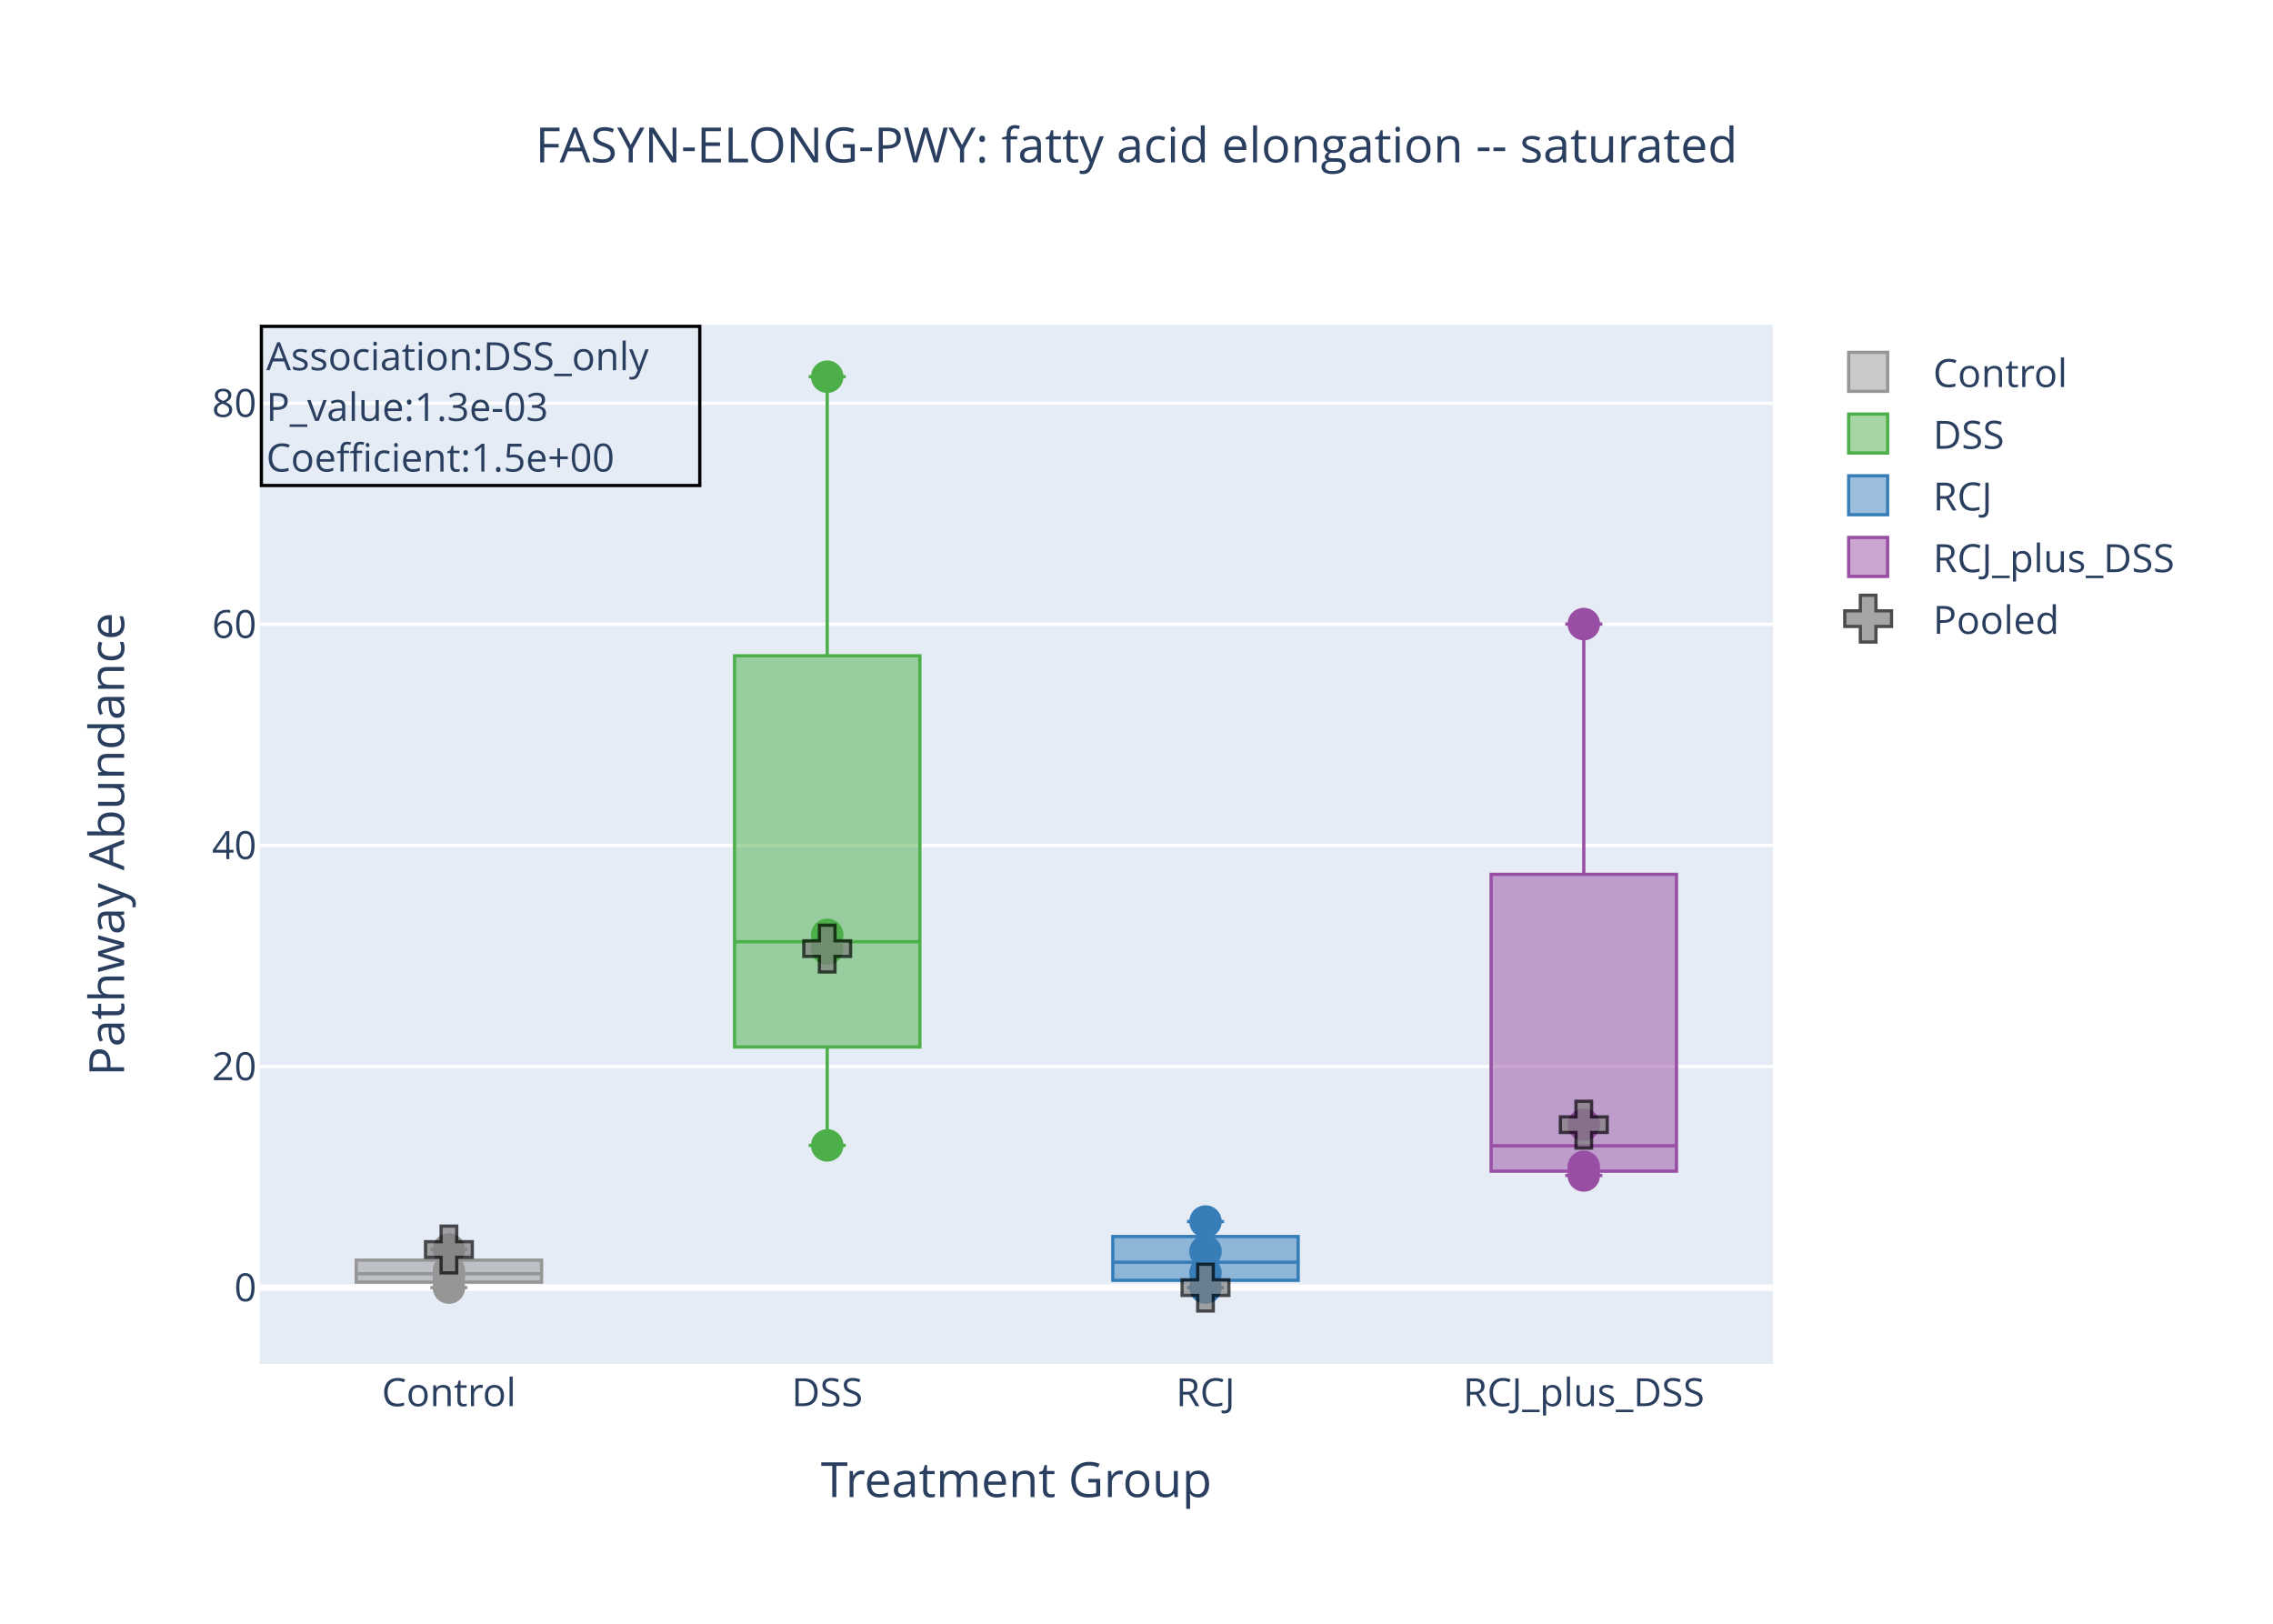
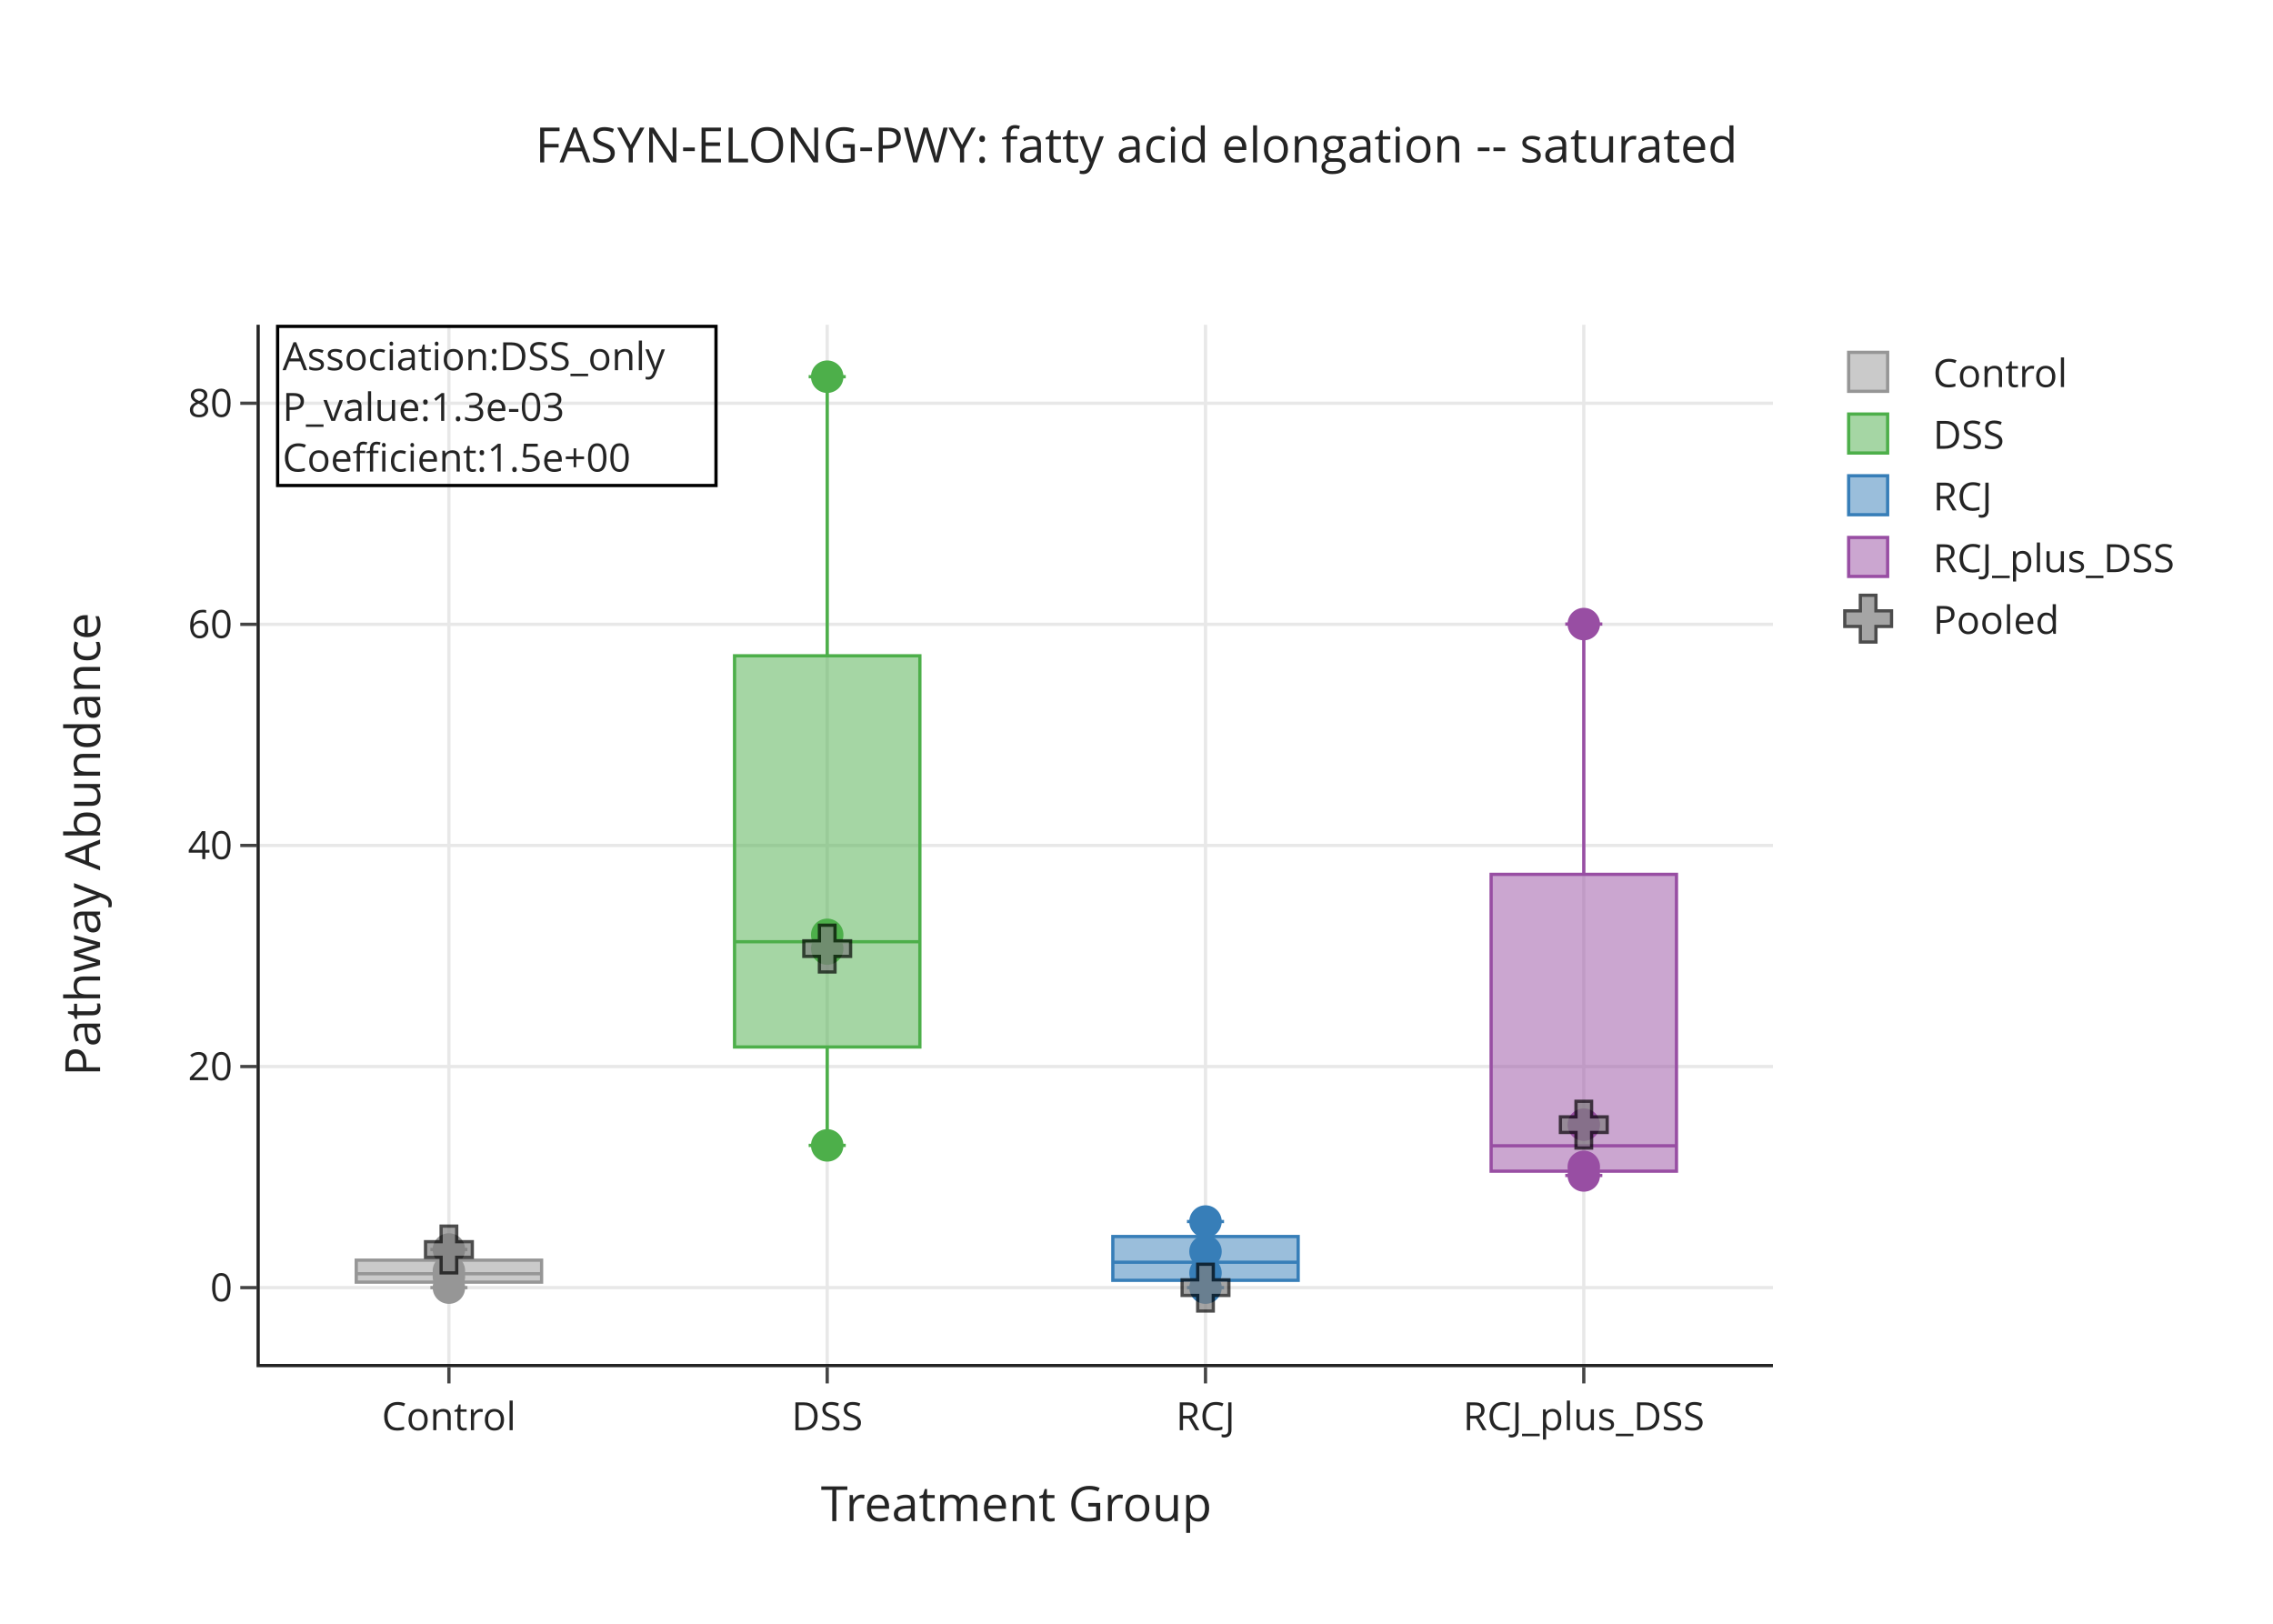
<svg xmlns="http://www.w3.org/2000/svg" class="main-svg" width="700" height="500" style="" viewBox="0 0 700 500">
  <rect x="0" y="0" width="700" height="500" style="fill: rgb(255, 255, 255); fill-opacity: 1;" />
-   <defs id="defs-9320e7">
+   <defs id="defs-617c99">
    <g class="clips">
-       <clipPath id="clip9320e7xyplot" class="plotclip">
+       <clipPath id="clip617c99xyplot" class="plotclip">
        <rect width="466" height="320" />
      </clipPath>
-       <clipPath class="axesclip" id="clip9320e7x">
+       <clipPath class="axesclip" id="clip617c99x">
        <rect x="80" y="0" width="466" height="500" />
      </clipPath>
-       <clipPath class="axesclip" id="clip9320e7y">
+       <clipPath class="axesclip" id="clip617c99y">
        <rect x="0" y="100" width="700" height="320" />
      </clipPath>
-       <clipPath class="axesclip" id="clip9320e7xy">
+       <clipPath class="axesclip" id="clip617c99xy">
        <rect x="80" y="100" width="466" height="320" />
      </clipPath>
    </g>
    <g class="gradients" />
    <g class="patterns" />
  </defs>
-   <g class="bglayer">
-     <rect class="bg" x="80" y="100" width="466" height="320" style="fill: rgb(229, 236, 246); fill-opacity: 1; stroke-width: 0;" />
-   </g>
+   <g class="bglayer" />
  <g class="layer-below">
    <g class="imagelayer" />
    <g class="shapelayer" />
  </g>
  <g class="cartesianlayer">
    <g class="subplot xy">
      <g class="layer-subplot">
        <g class="shapelayer" />
        <g class="imagelayer" />
      </g>
      <g class="minor-gridlayer">
        <g class="x" />
        <g class="y" />
      </g>
      <g class="gridlayer">
-         <g class="x" />
+         <g class="x">
+           <path class="xgrid crisp" transform="translate(138.25,0)" d="M0,100v320" style="stroke: rgb(232, 232, 232); stroke-opacity: 1; stroke-width: 1px;" />
+           <path class="xgrid crisp" transform="translate(254.75,0)" d="M0,100v320" style="stroke: rgb(232, 232, 232); stroke-opacity: 1; stroke-width: 1px;" />
+           <path class="xgrid crisp" transform="translate(371.25,0)" d="M0,100v320" style="stroke: rgb(232, 232, 232); stroke-opacity: 1; stroke-width: 1px;" />
+           <path class="xgrid crisp" transform="translate(487.75,0)" d="M0,100v320" style="stroke: rgb(232, 232, 232); stroke-opacity: 1; stroke-width: 1px;" />
+         </g>
        <g class="y">
-           <path class="ygrid crisp" transform="translate(0,328.42)" d="M80,0h466" style="stroke: rgb(255, 255, 255); stroke-opacity: 1; stroke-width: 1px;" />
-           <path class="ygrid crisp" transform="translate(0,260.34)" d="M80,0h466" style="stroke: rgb(255, 255, 255); stroke-opacity: 1; stroke-width: 1px;" />
-           <path class="ygrid crisp" transform="translate(0,192.25)" d="M80,0h466" style="stroke: rgb(255, 255, 255); stroke-opacity: 1; stroke-width: 1px;" />
-           <path class="ygrid crisp" transform="translate(0,124.17)" d="M80,0h466" style="stroke: rgb(255, 255, 255); stroke-opacity: 1; stroke-width: 1px;" />
-         </g>
-       </g>
-       <g class="zerolinelayer">
-         <path class="yzl zl crisp" transform="translate(0,396.5)" d="M80,0h466" style="stroke: rgb(255, 255, 255); stroke-opacity: 1; stroke-width: 2px;" />
-       </g>
+           <path class="ygrid crisp" transform="translate(0,396.5)" d="M80,0h466" style="stroke: rgb(232, 232, 232); stroke-opacity: 1; stroke-width: 1px;" />
+           <path class="ygrid crisp" transform="translate(0,328.42)" d="M80,0h466" style="stroke: rgb(232, 232, 232); stroke-opacity: 1; stroke-width: 1px;" />
+           <path class="ygrid crisp" transform="translate(0,260.34)" d="M80,0h466" style="stroke: rgb(232, 232, 232); stroke-opacity: 1; stroke-width: 1px;" />
+           <path class="ygrid crisp" transform="translate(0,192.25)" d="M80,0h466" style="stroke: rgb(232, 232, 232); stroke-opacity: 1; stroke-width: 1px;" />
+           <path class="ygrid crisp" transform="translate(0,124.17)" d="M80,0h466" style="stroke: rgb(232, 232, 232); stroke-opacity: 1; stroke-width: 1px;" />
+         </g>
+       </g>
+       <g class="zerolinelayer" />
      <path class="xlines-below" />
      <path class="ylines-below" />
      <g class="overlines-below" />
      <g class="xaxislayer-below" />
      <g class="yaxislayer-below" />
      <g class="overaxes-below" />
-       <g class="plot" transform="translate(80,100)" clip-path="url(#clip9320e7xyplot)">
+       <g class="plot" transform="translate(80,100)" clip-path="url(#clip617c99xyplot)">
        <g class="boxlayer mlayer">
          <g class="trace boxes" style="opacity: 1;">
            <path class="box" d="M29.71,292.22H86.79M29.71,294.81H86.79V288.04H29.71ZM58.25,294.81V296.5M58.25,288.04V284.76M52.54,296.5H63.96M52.54,284.76H63.96" style="vector-effect: non-scaling-stroke; stroke-width: 1px; stroke: rgb(150, 150, 150); stroke-opacity: 1; fill: rgb(150, 150, 150); fill-opacity: 0.5;" />
            <g class="points">
              <path class="point" transform="translate(58.25,296.5)" d="M5,0A5,5 0 1,1 0,-5A5,5 0 0,1 5,0Z" style="opacity: 1; stroke-width: 0px; fill: rgb(150, 150, 150); fill-opacity: 1;" />
              <path class="point" transform="translate(58.25,293.12)" d="M5,0A5,5 0 1,1 0,-5A5,5 0 0,1 5,0Z" style="opacity: 1; stroke-width: 0px; fill: rgb(150, 150, 150); fill-opacity: 1;" />
              <path class="point" transform="translate(58.25,291.33)" d="M5,0A5,5 0 1,1 0,-5A5,5 0 0,1 5,0Z" style="opacity: 1; stroke-width: 0px; fill: rgb(150, 150, 150); fill-opacity: 1;" />
              <path class="point" transform="translate(58.25,284.76)" d="M5,0A5,5 0 1,1 0,-5A5,5 0 0,1 5,0Z" style="opacity: 1; stroke-width: 0px; fill: rgb(150, 150, 150); fill-opacity: 1;" />
            </g>
          </g>
          <g class="trace boxes" style="opacity: 1;">
            <path class="box" d="M146.21,189.99H203.29M146.21,222.4H203.29V101.94H146.21ZM174.75,222.4V252.7M174.75,101.94V16M169.04,252.7H180.46M169.04,16H180.46" style="vector-effect: non-scaling-stroke; stroke-width: 1px; stroke: rgb(77, 175, 74); stroke-opacity: 1; fill: rgb(77, 175, 74); fill-opacity: 0.5;" />
            <g class="points">
              <path class="point" transform="translate(174.75,252.7)" d="M5,0A5,5 0 1,1 0,-5A5,5 0 0,1 5,0Z" style="opacity: 1; stroke-width: 0px; fill: rgb(77, 175, 74); fill-opacity: 1;" />
              <path class="point" transform="translate(174.75,192.1)" d="M5,0A5,5 0 1,1 0,-5A5,5 0 0,1 5,0Z" style="opacity: 1; stroke-width: 0px; fill: rgb(77, 175, 74); fill-opacity: 1;" />
              <path class="point" transform="translate(174.75,187.87)" d="M5,0A5,5 0 1,1 0,-5A5,5 0 0,1 5,0Z" style="opacity: 1; stroke-width: 0px; fill: rgb(77, 175, 74); fill-opacity: 1;" />
              <path class="point" transform="translate(174.75,16)" d="M5,0A5,5 0 1,1 0,-5A5,5 0 0,1 5,0Z" style="opacity: 1; stroke-width: 0px; fill: rgb(77, 175, 74); fill-opacity: 1;" />
            </g>
          </g>
          <g class="trace boxes" style="opacity: 1;">
            <path class="box" d="M262.71,288.68H319.79M262.71,294.25H319.79V280.76H262.71ZM291.25,294.25V296.5M291.25,280.76V276.15M285.54,296.5H296.96M285.54,276.15H296.96" style="vector-effect: non-scaling-stroke; stroke-width: 1px; stroke: rgb(55, 126, 184); stroke-opacity: 1; fill: rgb(55, 126, 184); fill-opacity: 0.5;" />
            <g class="points">
              <path class="point" transform="translate(291.25,296.5)" d="M5,0A5,5 0 1,1 0,-5A5,5 0 0,1 5,0Z" style="opacity: 1; stroke-width: 0px; fill: rgb(55, 126, 184); fill-opacity: 1;" />
              <path class="point" transform="translate(291.25,292)" d="M5,0A5,5 0 1,1 0,-5A5,5 0 0,1 5,0Z" style="opacity: 1; stroke-width: 0px; fill: rgb(55, 126, 184); fill-opacity: 1;" />
              <path class="point" transform="translate(291.25,285.37)" d="M5,0A5,5 0 1,1 0,-5A5,5 0 0,1 5,0Z" style="opacity: 1; stroke-width: 0px; fill: rgb(55, 126, 184); fill-opacity: 1;" />
              <path class="point" transform="translate(291.25,276.15)" d="M5,0A5,5 0 1,1 0,-5A5,5 0 0,1 5,0Z" style="opacity: 1; stroke-width: 0px; fill: rgb(55, 126, 184); fill-opacity: 1;" />
            </g>
          </g>
          <g class="trace boxes" style="opacity: 1;">
            <path class="box" d="M379.21,252.82H436.29M379.21,260.64H436.29V169.24H379.21ZM407.75,260.64V261.96M407.75,169.24V92.17M402.04,261.96H413.46M402.04,92.17H413.46" style="vector-effect: non-scaling-stroke; stroke-width: 1px; stroke: rgb(152, 78, 163); stroke-opacity: 1; fill: rgb(152, 78, 163); fill-opacity: 0.5;" />
            <g class="points">
              <path class="point" transform="translate(407.75,261.96)" d="M5,0A5,5 0 1,1 0,-5A5,5 0 0,1 5,0Z" style="opacity: 1; stroke-width: 0px; fill: rgb(152, 78, 163); fill-opacity: 1;" />
              <path class="point" transform="translate(407.75,259.32)" d="M5,0A5,5 0 1,1 0,-5A5,5 0 0,1 5,0Z" style="opacity: 1; stroke-width: 0px; fill: rgb(152, 78, 163); fill-opacity: 1;" />
              <path class="point" transform="translate(407.75,246.32)" d="M5,0A5,5 0 1,1 0,-5A5,5 0 0,1 5,0Z" style="opacity: 1; stroke-width: 0px; fill: rgb(152, 78, 163); fill-opacity: 1;" />
              <path class="point" transform="translate(407.75,92.17)" d="M5,0A5,5 0 1,1 0,-5A5,5 0 0,1 5,0Z" style="opacity: 1; stroke-width: 0px; fill: rgb(152, 78, 163); fill-opacity: 1;" />
            </g>
          </g>
        </g>
        <g class="scatterlayer mlayer">
-           <g class="trace scatter tracebdd459" style="stroke-miterlimit: 2; opacity: 1;">
+           <g class="trace scatter trace0a0758" style="stroke-miterlimit: 2; opacity: 1;">
            <g class="fills" />
            <g class="errorbars" />
            <g class="lines" />
            <g class="points">
              <path class="point" transform="translate(58.25,284.76)" d="M7.2,2.4H2.4V7.2H-2.4V2.4H-7.2V-2.4H-2.4V-7.2H2.4V-2.4H7.2Z" style="opacity: 0.7; stroke-width: 1px; fill: rgb(127, 127, 127); fill-opacity: 1; stroke: rgb(0, 0, 0); stroke-opacity: 1;" />
              <path class="point" transform="translate(174.75,192.1)" d="M7.2,2.4H2.4V7.2H-2.4V2.4H-7.2V-2.4H-2.4V-7.2H2.4V-2.4H7.2Z" style="opacity: 0.7; stroke-width: 1px; fill: rgb(127, 127, 127); fill-opacity: 1; stroke: rgb(0, 0, 0); stroke-opacity: 1;" />
              <path class="point" transform="translate(291.25,296.5)" d="M7.2,2.4H2.4V7.2H-2.4V2.4H-7.2V-2.4H-2.4V-7.2H2.4V-2.4H7.2Z" style="opacity: 0.7; stroke-width: 1px; fill: rgb(127, 127, 127); fill-opacity: 1; stroke: rgb(0, 0, 0); stroke-opacity: 1;" />
              <path class="point" transform="translate(407.75,246.32)" d="M7.2,2.4H2.4V7.2H-2.4V2.4H-7.2V-2.4H-2.4V-7.2H2.4V-2.4H7.2Z" style="opacity: 0.7; stroke-width: 1px; fill: rgb(127, 127, 127); fill-opacity: 1; stroke: rgb(0, 0, 0); stroke-opacity: 1;" />
            </g>
            <g class="text" />
          </g>
        </g>
      </g>
      <g class="overplot" />
-       <path class="xlines-above crisp" d="M0,0" style="fill: none;" />
-       <path class="ylines-above crisp" d="M0,0" style="fill: none;" />
+       <path class="xlines-above crisp" d="M79,420.5H546" style="fill: none; stroke-width: 1px; stroke: rgb(36, 36, 36); stroke-opacity: 1;" />
+       <path class="ylines-above crisp" d="M79.5,100V420" style="fill: none; stroke-width: 1px; stroke: rgb(36, 36, 36); stroke-opacity: 1;" />
      <g class="overlines-above" />
      <g class="xaxislayer-above">
-         <g class="xtick">
-           <text text-anchor="middle" x="0" y="433" transform="translate(138.25,0)" style="font-family: 'Open Sans', verdana, arial, sans-serif; font-size: 12px; fill: rgb(42, 63, 95); fill-opacity: 1; white-space: pre; opacity: 1;">Control</text>
-         </g>
-         <g class="xtick">
-           <text text-anchor="middle" x="0" y="433" transform="translate(254.75,0)" style="font-family: 'Open Sans', verdana, arial, sans-serif; font-size: 12px; fill: rgb(42, 63, 95); fill-opacity: 1; white-space: pre; opacity: 1;">DSS</text>
-         </g>
-         <g class="xtick">
-           <text text-anchor="middle" x="0" y="433" transform="translate(371.25,0)" style="font-family: 'Open Sans', verdana, arial, sans-serif; font-size: 12px; fill: rgb(42, 63, 95); fill-opacity: 1; white-space: pre; opacity: 1;">RCJ</text>
-         </g>
-         <g class="xtick">
-           <text text-anchor="middle" x="0" y="433" transform="translate(487.75,0)" style="font-family: 'Open Sans', verdana, arial, sans-serif; font-size: 12px; fill: rgb(42, 63, 95); fill-opacity: 1; white-space: pre; opacity: 1;">RCJ_plus_DSS</text>
+         <path class="xtick ticks crisp" d="M0,421v5" transform="translate(138.25,0)" style="stroke: rgb(68, 68, 68); stroke-opacity: 1; stroke-width: 1px;" />
+         <path class="xtick ticks crisp" d="M0,421v5" transform="translate(254.75,0)" style="stroke: rgb(68, 68, 68); stroke-opacity: 1; stroke-width: 1px;" />
+         <path class="xtick ticks crisp" d="M0,421v5" transform="translate(371.25,0)" style="stroke: rgb(68, 68, 68); stroke-opacity: 1; stroke-width: 1px;" />
+         <path class="xtick ticks crisp" d="M0,421v5" transform="translate(487.75,0)" style="stroke: rgb(68, 68, 68); stroke-opacity: 1; stroke-width: 1px;" />
+         <g class="xtick">
+           <text text-anchor="middle" x="0" y="440.4" transform="translate(138.25,0)" style="font-family: 'Open Sans', verdana, arial, sans-serif; font-size: 12px; fill: rgb(36, 36, 36); fill-opacity: 1; white-space: pre; opacity: 1;">Control</text>
+         </g>
+         <g class="xtick">
+           <text text-anchor="middle" x="0" y="440.4" transform="translate(254.75,0)" style="font-family: 'Open Sans', verdana, arial, sans-serif; font-size: 12px; fill: rgb(36, 36, 36); fill-opacity: 1; white-space: pre; opacity: 1;">DSS</text>
+         </g>
+         <g class="xtick">
+           <text text-anchor="middle" x="0" y="440.4" transform="translate(371.25,0)" style="font-family: 'Open Sans', verdana, arial, sans-serif; font-size: 12px; fill: rgb(36, 36, 36); fill-opacity: 1; white-space: pre; opacity: 1;">RCJ</text>
+         </g>
+         <g class="xtick">
+           <text text-anchor="middle" x="0" y="440.4" transform="translate(487.75,0)" style="font-family: 'Open Sans', verdana, arial, sans-serif; font-size: 12px; fill: rgb(36, 36, 36); fill-opacity: 1; white-space: pre; opacity: 1;">RCJ_plus_DSS</text>
        </g>
      </g>
      <g class="yaxislayer-above">
-         <g class="ytick">
-           <text text-anchor="end" x="79" y="4.2" transform="translate(0,396.5)" style="font-family: 'Open Sans', verdana, arial, sans-serif; font-size: 12px; fill: rgb(42, 63, 95); fill-opacity: 1; white-space: pre; opacity: 1;">0</text>
-         </g>
-         <g class="ytick">
-           <text text-anchor="end" x="79" y="4.2" style="font-family: 'Open Sans', verdana, arial, sans-serif; font-size: 12px; fill: rgb(42, 63, 95); fill-opacity: 1; white-space: pre; opacity: 1;" transform="translate(0,328.42)">20</text>
-         </g>
-         <g class="ytick">
-           <text text-anchor="end" x="79" y="4.2" style="font-family: 'Open Sans', verdana, arial, sans-serif; font-size: 12px; fill: rgb(42, 63, 95); fill-opacity: 1; white-space: pre; opacity: 1;" transform="translate(0,260.34)">40</text>
-         </g>
-         <g class="ytick">
-           <text text-anchor="end" x="79" y="4.2" style="font-family: 'Open Sans', verdana, arial, sans-serif; font-size: 12px; fill: rgb(42, 63, 95); fill-opacity: 1; white-space: pre; opacity: 1;" transform="translate(0,192.25)">60</text>
-         </g>
-         <g class="ytick">
-           <text text-anchor="end" x="79" y="4.2" style="font-family: 'Open Sans', verdana, arial, sans-serif; font-size: 12px; fill: rgb(42, 63, 95); fill-opacity: 1; white-space: pre; opacity: 1;" transform="translate(0,124.17)">80</text>
+         <path class="ytick ticks crisp" d="M79,0h-5" transform="translate(0,396.5)" style="stroke: rgb(68, 68, 68); stroke-opacity: 1; stroke-width: 1px;" />
+         <path class="ytick ticks crisp" d="M79,0h-5" transform="translate(0,328.42)" style="stroke: rgb(68, 68, 68); stroke-opacity: 1; stroke-width: 1px;" />
+         <path class="ytick ticks crisp" d="M79,0h-5" transform="translate(0,260.34)" style="stroke: rgb(68, 68, 68); stroke-opacity: 1; stroke-width: 1px;" />
+         <path class="ytick ticks crisp" d="M79,0h-5" transform="translate(0,192.25)" style="stroke: rgb(68, 68, 68); stroke-opacity: 1; stroke-width: 1px;" />
+         <path class="ytick ticks crisp" d="M79,0h-5" transform="translate(0,124.17)" style="stroke: rgb(68, 68, 68); stroke-opacity: 1; stroke-width: 1px;" />
+         <g class="ytick">
+           <text text-anchor="end" x="71.6" y="4.2" transform="translate(0,396.5)" style="font-family: 'Open Sans', verdana, arial, sans-serif; font-size: 12px; fill: rgb(36, 36, 36); fill-opacity: 1; white-space: pre; opacity: 1;">0</text>
+         </g>
+         <g class="ytick">
+           <text text-anchor="end" x="71.6" y="4.2" style="font-family: 'Open Sans', verdana, arial, sans-serif; font-size: 12px; fill: rgb(36, 36, 36); fill-opacity: 1; white-space: pre; opacity: 1;" transform="translate(0,328.42)">20</text>
+         </g>
+         <g class="ytick">
+           <text text-anchor="end" x="71.6" y="4.2" style="font-family: 'Open Sans', verdana, arial, sans-serif; font-size: 12px; fill: rgb(36, 36, 36); fill-opacity: 1; white-space: pre; opacity: 1;" transform="translate(0,260.34)">40</text>
+         </g>
+         <g class="ytick">
+           <text text-anchor="end" x="71.6" y="4.2" style="font-family: 'Open Sans', verdana, arial, sans-serif; font-size: 12px; fill: rgb(36, 36, 36); fill-opacity: 1; white-space: pre; opacity: 1;" transform="translate(0,192.25)">60</text>
+         </g>
+         <g class="ytick">
+           <text text-anchor="end" x="71.6" y="4.2" style="font-family: 'Open Sans', verdana, arial, sans-serif; font-size: 12px; fill: rgb(36, 36, 36); fill-opacity: 1; white-space: pre; opacity: 1;" transform="translate(0,124.17)">80</text>
        </g>
      </g>
      <g class="overaxes-above" />
    </g>
  </g>
  <g class="polarlayer" />
  <g class="smithlayer" />
  <g class="ternarylayer" />
  <g class="geolayer" />
  <g class="funnelarealayer" />
  <g class="pielayer" />
  <g class="iciclelayer" />
  <g class="treemaplayer" />
  <g class="sunburstlayer" />
  <g class="glimages" />
-   <defs id="topdefs-9320e7">
+   <defs id="topdefs-617c99">
    <g class="clips" />
-     <clipPath id="legend9320e7">
+     <clipPath id="legend617c99">
      <rect width="133" height="105" x="0" y="0" />
    </clipPath>
  </defs>
  <g class="layer-above">
    <g class="imagelayer" />
    <g class="shapelayer" />
  </g>
  <g class="infolayer">
    <g class="legend" pointer-events="all" transform="translate(555.32,100)">
      <rect class="bg" shape-rendering="crispEdges" width="133" height="105" x="0" y="0" style="stroke: rgb(68, 68, 68); stroke-opacity: 1; fill: rgb(255, 255, 255); fill-opacity: 1; stroke-width: 0px;" />
-       <g class="scrollbox" transform="" clip-path="url(#legend9320e7)">
+       <g class="scrollbox" transform="" clip-path="url(#legend617c99)">
        <g class="groups">
          <g class="traces" transform="translate(0,14.5)" style="opacity: 1;">
-             <text class="legendtext" text-anchor="start" x="40" y="4.68" style="font-family: 'Open Sans', verdana, arial, sans-serif; font-size: 12px; fill: rgb(42, 63, 95); fill-opacity: 1; white-space: pre;">Control</text>
+             <text class="legendtext" text-anchor="start" x="40" y="4.68" style="font-family: 'Open Sans', verdana, arial, sans-serif; font-size: 12px; fill: rgb(36, 36, 36); fill-opacity: 1; white-space: pre;">Control</text>
            <g class="layers" style="opacity: 1;">
              <g class="legendfill" />
              <g class="legendlines" />
              <g class="legendsymbols">
                <g class="legendpoints">
                  <path class="legendbox" d="M6,6H-6V-6H6Z" transform="translate(20,0)" style="stroke-width: 1px; fill: rgb(150, 150, 150); fill-opacity: 0.5; stroke: rgb(150, 150, 150); stroke-opacity: 1;" />
                </g>
              </g>
            </g>
            <rect class="legendtoggle" x="0" y="-9.5" width="127.703" height="19" style="fill: rgb(0, 0, 0); fill-opacity: 0;" />
          </g>
          <g class="traces" transform="translate(0,33.5)" style="opacity: 1;">
-             <text class="legendtext" text-anchor="start" x="40" y="4.68" style="font-family: 'Open Sans', verdana, arial, sans-serif; font-size: 12px; fill: rgb(42, 63, 95); fill-opacity: 1; white-space: pre;">DSS</text>
+             <text class="legendtext" text-anchor="start" x="40" y="4.68" style="font-family: 'Open Sans', verdana, arial, sans-serif; font-size: 12px; fill: rgb(36, 36, 36); fill-opacity: 1; white-space: pre;">DSS</text>
            <g class="layers" style="opacity: 1;">
              <g class="legendfill" />
              <g class="legendlines" />
              <g class="legendsymbols">
                <g class="legendpoints">
                  <path class="legendbox" d="M6,6H-6V-6H6Z" transform="translate(20,0)" style="stroke-width: 1px; fill: rgb(77, 175, 74); fill-opacity: 0.5; stroke: rgb(77, 175, 74); stroke-opacity: 1;" />
                </g>
              </g>
            </g>
            <rect class="legendtoggle" x="0" y="-9.5" width="127.703" height="19" style="fill: rgb(0, 0, 0); fill-opacity: 0;" />
          </g>
          <g class="traces" transform="translate(0,52.5)" style="opacity: 1;">
-             <text class="legendtext" text-anchor="start" x="40" y="4.68" style="font-family: 'Open Sans', verdana, arial, sans-serif; font-size: 12px; fill: rgb(42, 63, 95); fill-opacity: 1; white-space: pre;">RCJ</text>
+             <text class="legendtext" text-anchor="start" x="40" y="4.68" style="font-family: 'Open Sans', verdana, arial, sans-serif; font-size: 12px; fill: rgb(36, 36, 36); fill-opacity: 1; white-space: pre;">RCJ</text>
            <g class="layers" style="opacity: 1;">
              <g class="legendfill" />
              <g class="legendlines" />
              <g class="legendsymbols">
                <g class="legendpoints">
                  <path class="legendbox" d="M6,6H-6V-6H6Z" transform="translate(20,0)" style="stroke-width: 1px; fill: rgb(55, 126, 184); fill-opacity: 0.5; stroke: rgb(55, 126, 184); stroke-opacity: 1;" />
                </g>
              </g>
            </g>
            <rect class="legendtoggle" x="0" y="-9.5" width="127.703" height="19" style="fill: rgb(0, 0, 0); fill-opacity: 0;" />
          </g>
          <g class="traces" transform="translate(0,71.5)" style="opacity: 1;">
-             <text class="legendtext" text-anchor="start" x="40" y="4.68" style="font-family: 'Open Sans', verdana, arial, sans-serif; font-size: 12px; fill: rgb(42, 63, 95); fill-opacity: 1; white-space: pre;">RCJ_plus_DSS</text>
+             <text class="legendtext" text-anchor="start" x="40" y="4.68" style="font-family: 'Open Sans', verdana, arial, sans-serif; font-size: 12px; fill: rgb(36, 36, 36); fill-opacity: 1; white-space: pre;">RCJ_plus_DSS</text>
            <g class="layers" style="opacity: 1;">
              <g class="legendfill" />
              <g class="legendlines" />
              <g class="legendsymbols">
                <g class="legendpoints">
                  <path class="legendbox" d="M6,6H-6V-6H6Z" transform="translate(20,0)" style="stroke-width: 1px; fill: rgb(152, 78, 163); fill-opacity: 0.5; stroke: rgb(152, 78, 163); stroke-opacity: 1;" />
                </g>
              </g>
            </g>
            <rect class="legendtoggle" x="0" y="-9.5" width="127.703" height="19" style="fill: rgb(0, 0, 0); fill-opacity: 0;" />
          </g>
          <g class="traces" transform="translate(0,90.5)" style="opacity: 1;">
-             <text class="legendtext" text-anchor="start" x="40" y="4.68" style="font-family: 'Open Sans', verdana, arial, sans-serif; font-size: 12px; fill: rgb(42, 63, 95); fill-opacity: 1; white-space: pre;">Pooled</text>
+             <text class="legendtext" text-anchor="start" x="40" y="4.68" style="font-family: 'Open Sans', verdana, arial, sans-serif; font-size: 12px; fill: rgb(36, 36, 36); fill-opacity: 1; white-space: pre;">Pooled</text>
            <g class="layers" style="opacity: 1;">
              <g class="legendfill" />
              <g class="legendlines" />
              <g class="legendsymbols">
                <g class="legendpoints">
                  <path class="scatterpts" transform="translate(20,0)" d="M7.2,2.4H2.4V7.2H-2.4V2.4H-7.2V-2.4H-2.4V-7.2H2.4V-2.4H7.2Z" style="opacity: 0.7; stroke-width: 1px; fill: rgb(127, 127, 127); fill-opacity: 1; stroke: rgb(0, 0, 0); stroke-opacity: 1;" />
                </g>
              </g>
            </g>
            <rect class="legendtoggle" x="0" y="-9.5" width="127.703" height="19" style="fill: rgb(0, 0, 0); fill-opacity: 0;" />
          </g>
        </g>
      </g>
      <rect class="scrollbar" rx="20" ry="3" width="0" height="0" x="0" y="0" style="fill: rgb(128, 139, 164); fill-opacity: 1;" />
    </g>
    <g class="g-gtitle">
-       <text class="gtitle" x="350" y="50" text-anchor="middle" dy="0em" style="font-family: 'Open Sans', verdana, arial, sans-serif; font-size: 15px; fill: rgb(42, 63, 95); opacity: 1; font-weight: normal; white-space: pre;">FASYN-ELONG-PWY: fatty acid elongation -- saturated</text>
+       <text class="gtitle" x="350" y="50" text-anchor="middle" dy="0em" style="font-family: 'Open Sans', verdana, arial, sans-serif; font-size: 15px; fill: rgb(36, 36, 36); opacity: 1; font-weight: normal; white-space: pre;">FASYN-ELONG-PWY: fatty acid elongation -- saturated</text>
    </g>
    <g class="g-xtitle">
-       <text class="xtitle" x="313" y="461" text-anchor="middle" style="font-family: 'Open Sans', verdana, arial, sans-serif; font-size: 15px; fill: rgb(42, 63, 95); opacity: 1; font-weight: normal; white-space: pre;">Treatment Group</text>
+       <text class="xtitle" x="313" y="468.406" text-anchor="middle" style="font-family: 'Open Sans', verdana, arial, sans-serif; font-size: 15px; fill: rgb(36, 36, 36); opacity: 1; font-weight: normal; white-space: pre;">Treatment Group</text>
    </g>
    <g class="g-ytitle">
-       <text class="ytitle" transform="rotate(-90,38.23438,260)" x="38.234" y="260" text-anchor="middle" style="font-family: 'Open Sans', verdana, arial, sans-serif; font-size: 15px; fill: rgb(42, 63, 95); opacity: 1; font-weight: normal; white-space: pre;">Pathway Abundance</text>
+       <text class="ytitle" transform="rotate(-90,30.82812,260)" x="30.828" y="260" text-anchor="middle" style="font-family: 'Open Sans', verdana, arial, sans-serif; font-size: 15px; fill: rgb(36, 36, 36); opacity: 1; font-weight: normal; white-space: pre;">Pathway Abundance</text>
    </g>
    <g class="annotation" data-index="0" style="opacity: 1;">
-       <g class="annotation-text-g" transform="rotate(0,148,125)">
-         <g class="cursor-pointer" transform="translate(80,100)">
+       <g class="annotation-text-g" transform="rotate(0,152.66,125)">
+         <g class="cursor-pointer" transform="translate(85,100)">
          <rect class="bg" x="0.5" y="0.5" width="135" height="49" style="stroke-width: 1px; stroke: rgb(0, 0, 0); stroke-opacity: 1; fill: rgb(0, 0, 0); fill-opacity: 0;" />
-           <text class="annotation-text" text-anchor="start" x="2" y="14" style="font-family: 'Open Sans', verdana, arial, sans-serif; font-size: 12px; fill: rgb(42, 63, 95); fill-opacity: 1; white-space: pre;">
+           <text class="annotation-text" text-anchor="start" x="2" y="14" style="font-family: 'Open Sans', verdana, arial, sans-serif; font-size: 12px; fill: rgb(36, 36, 36); fill-opacity: 1; white-space: pre;">
            <tspan class="line" dy="0em" x="2" y="14">Association:DSS_only</tspan>
            <tspan class="line" dy="1.3em" x="2" y="14">P_value:1.3e-03</tspan>
            <tspan class="line" dy="2.6em" x="2" y="14">Coefficient:1.5e+00</tspan>
          </text>
        </g>
      </g>
    </g>
  </g>
</svg>
